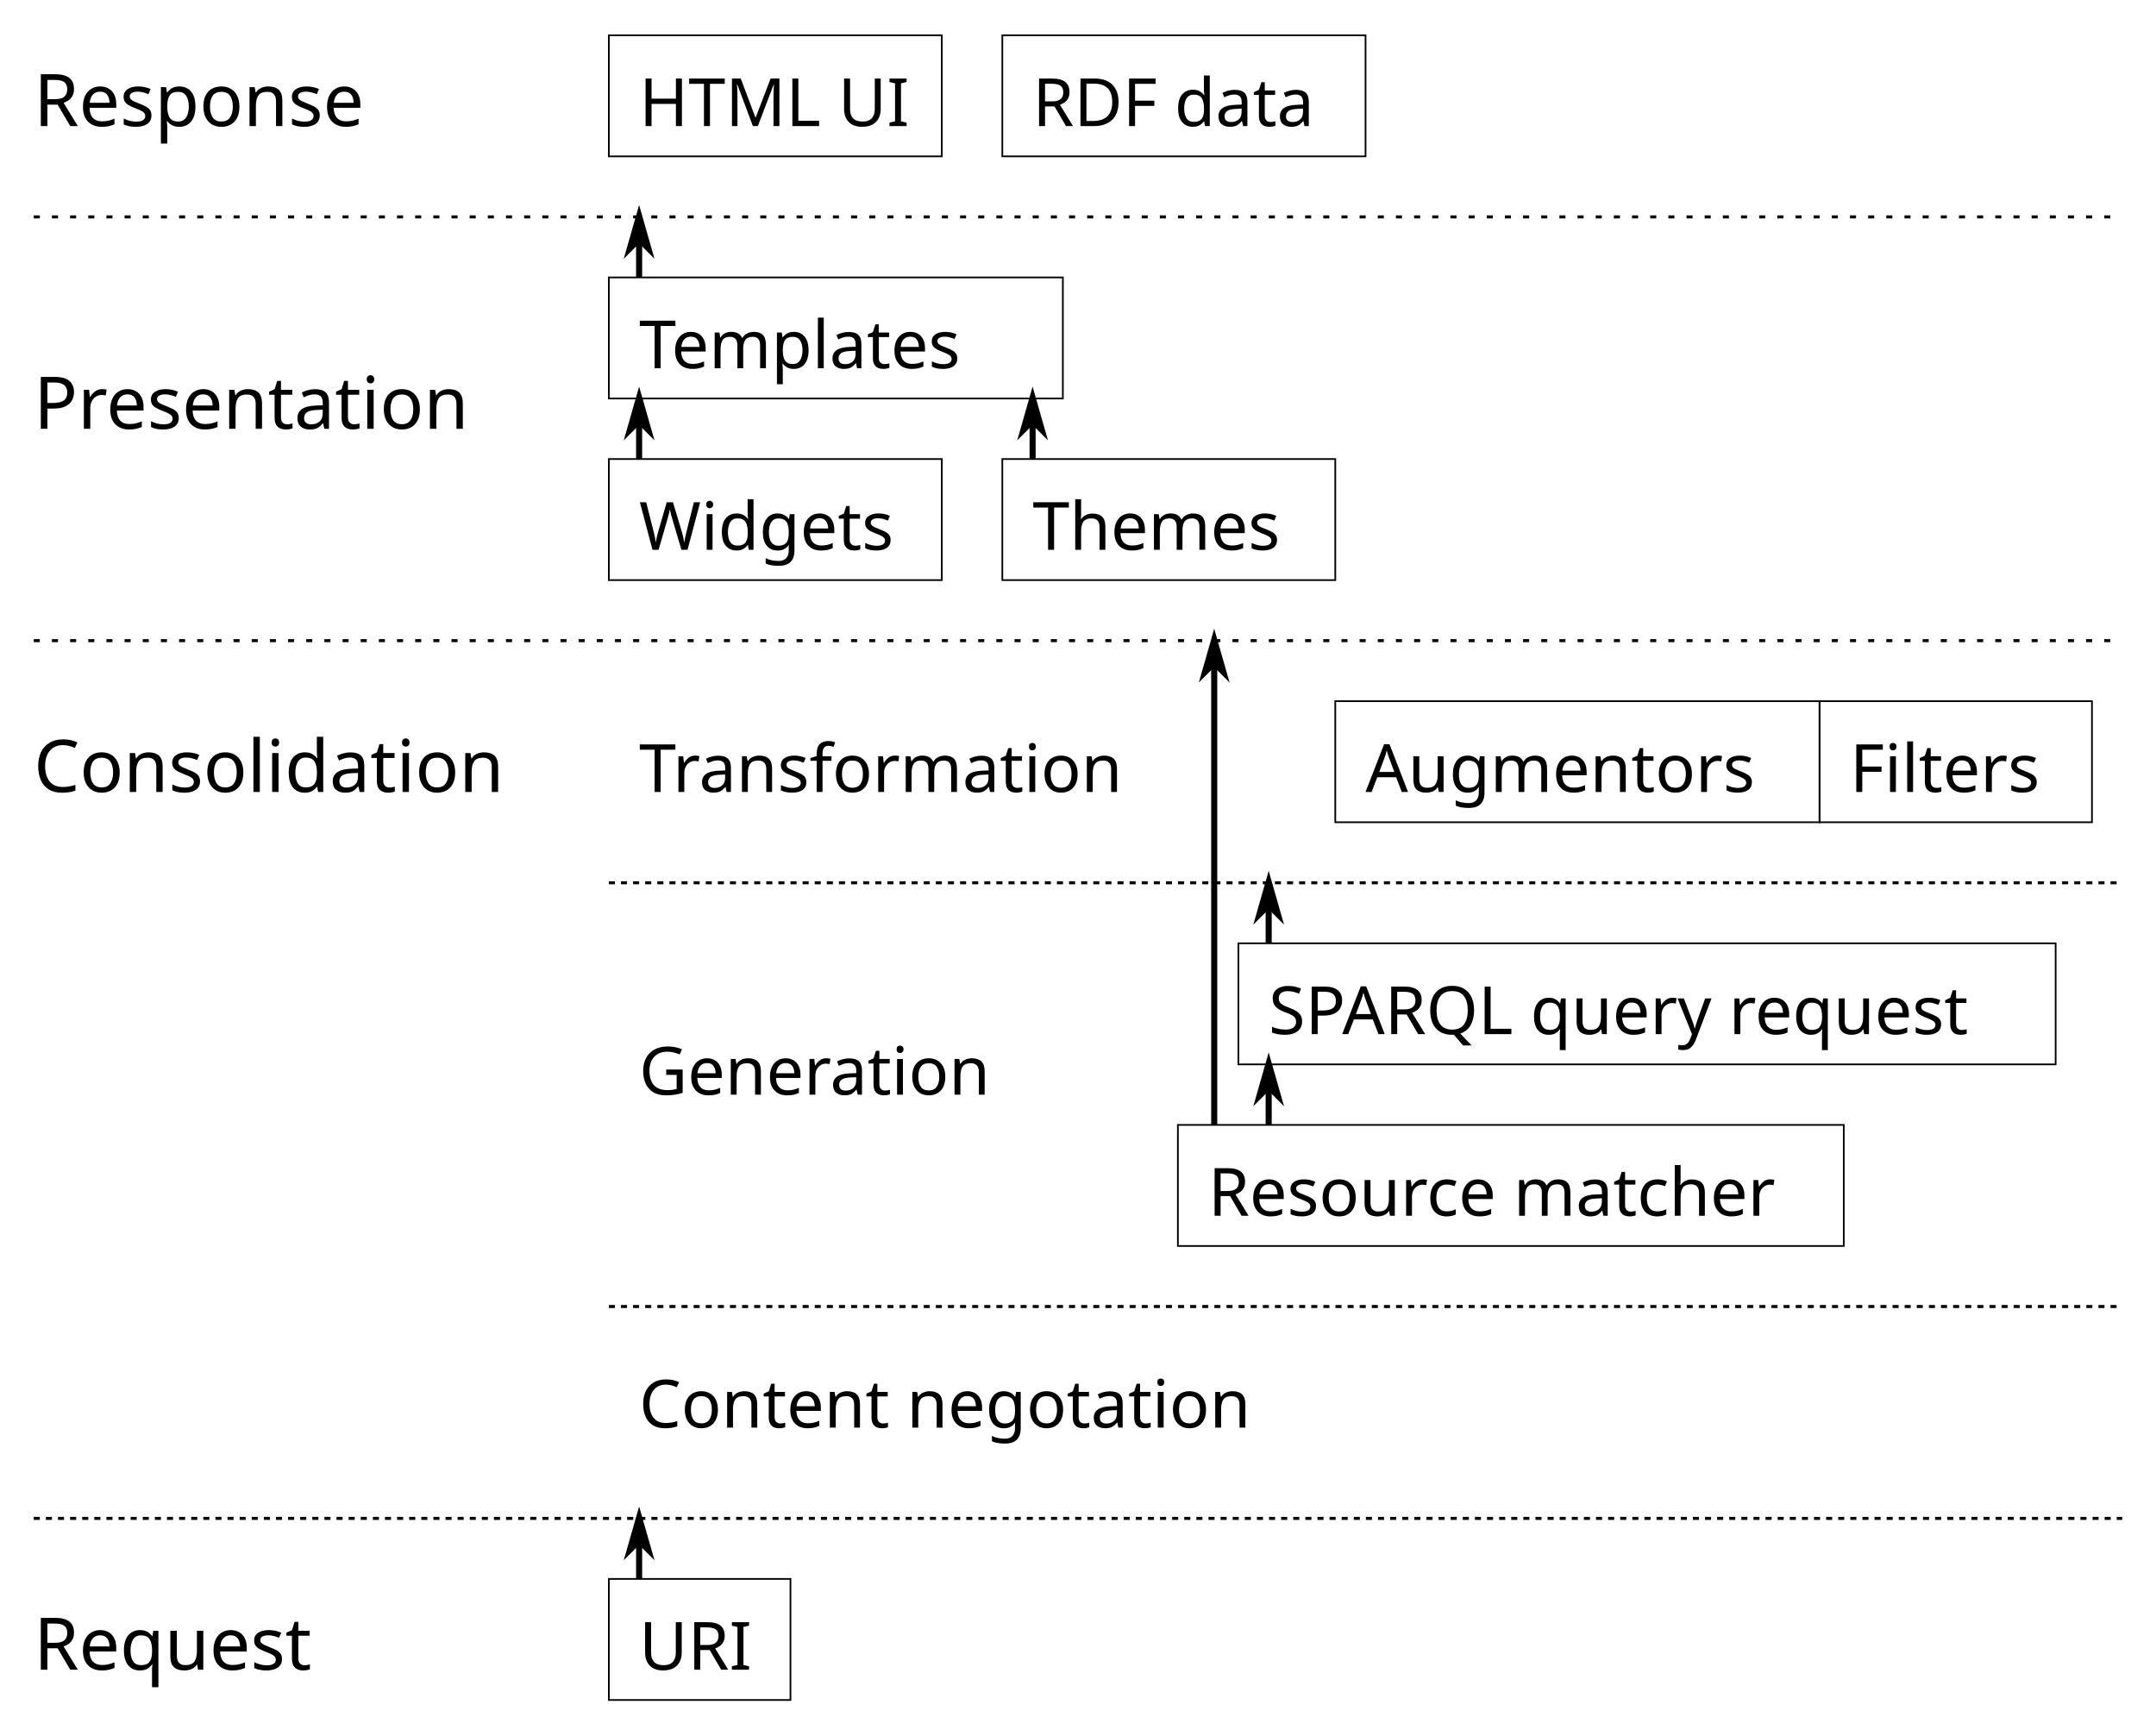
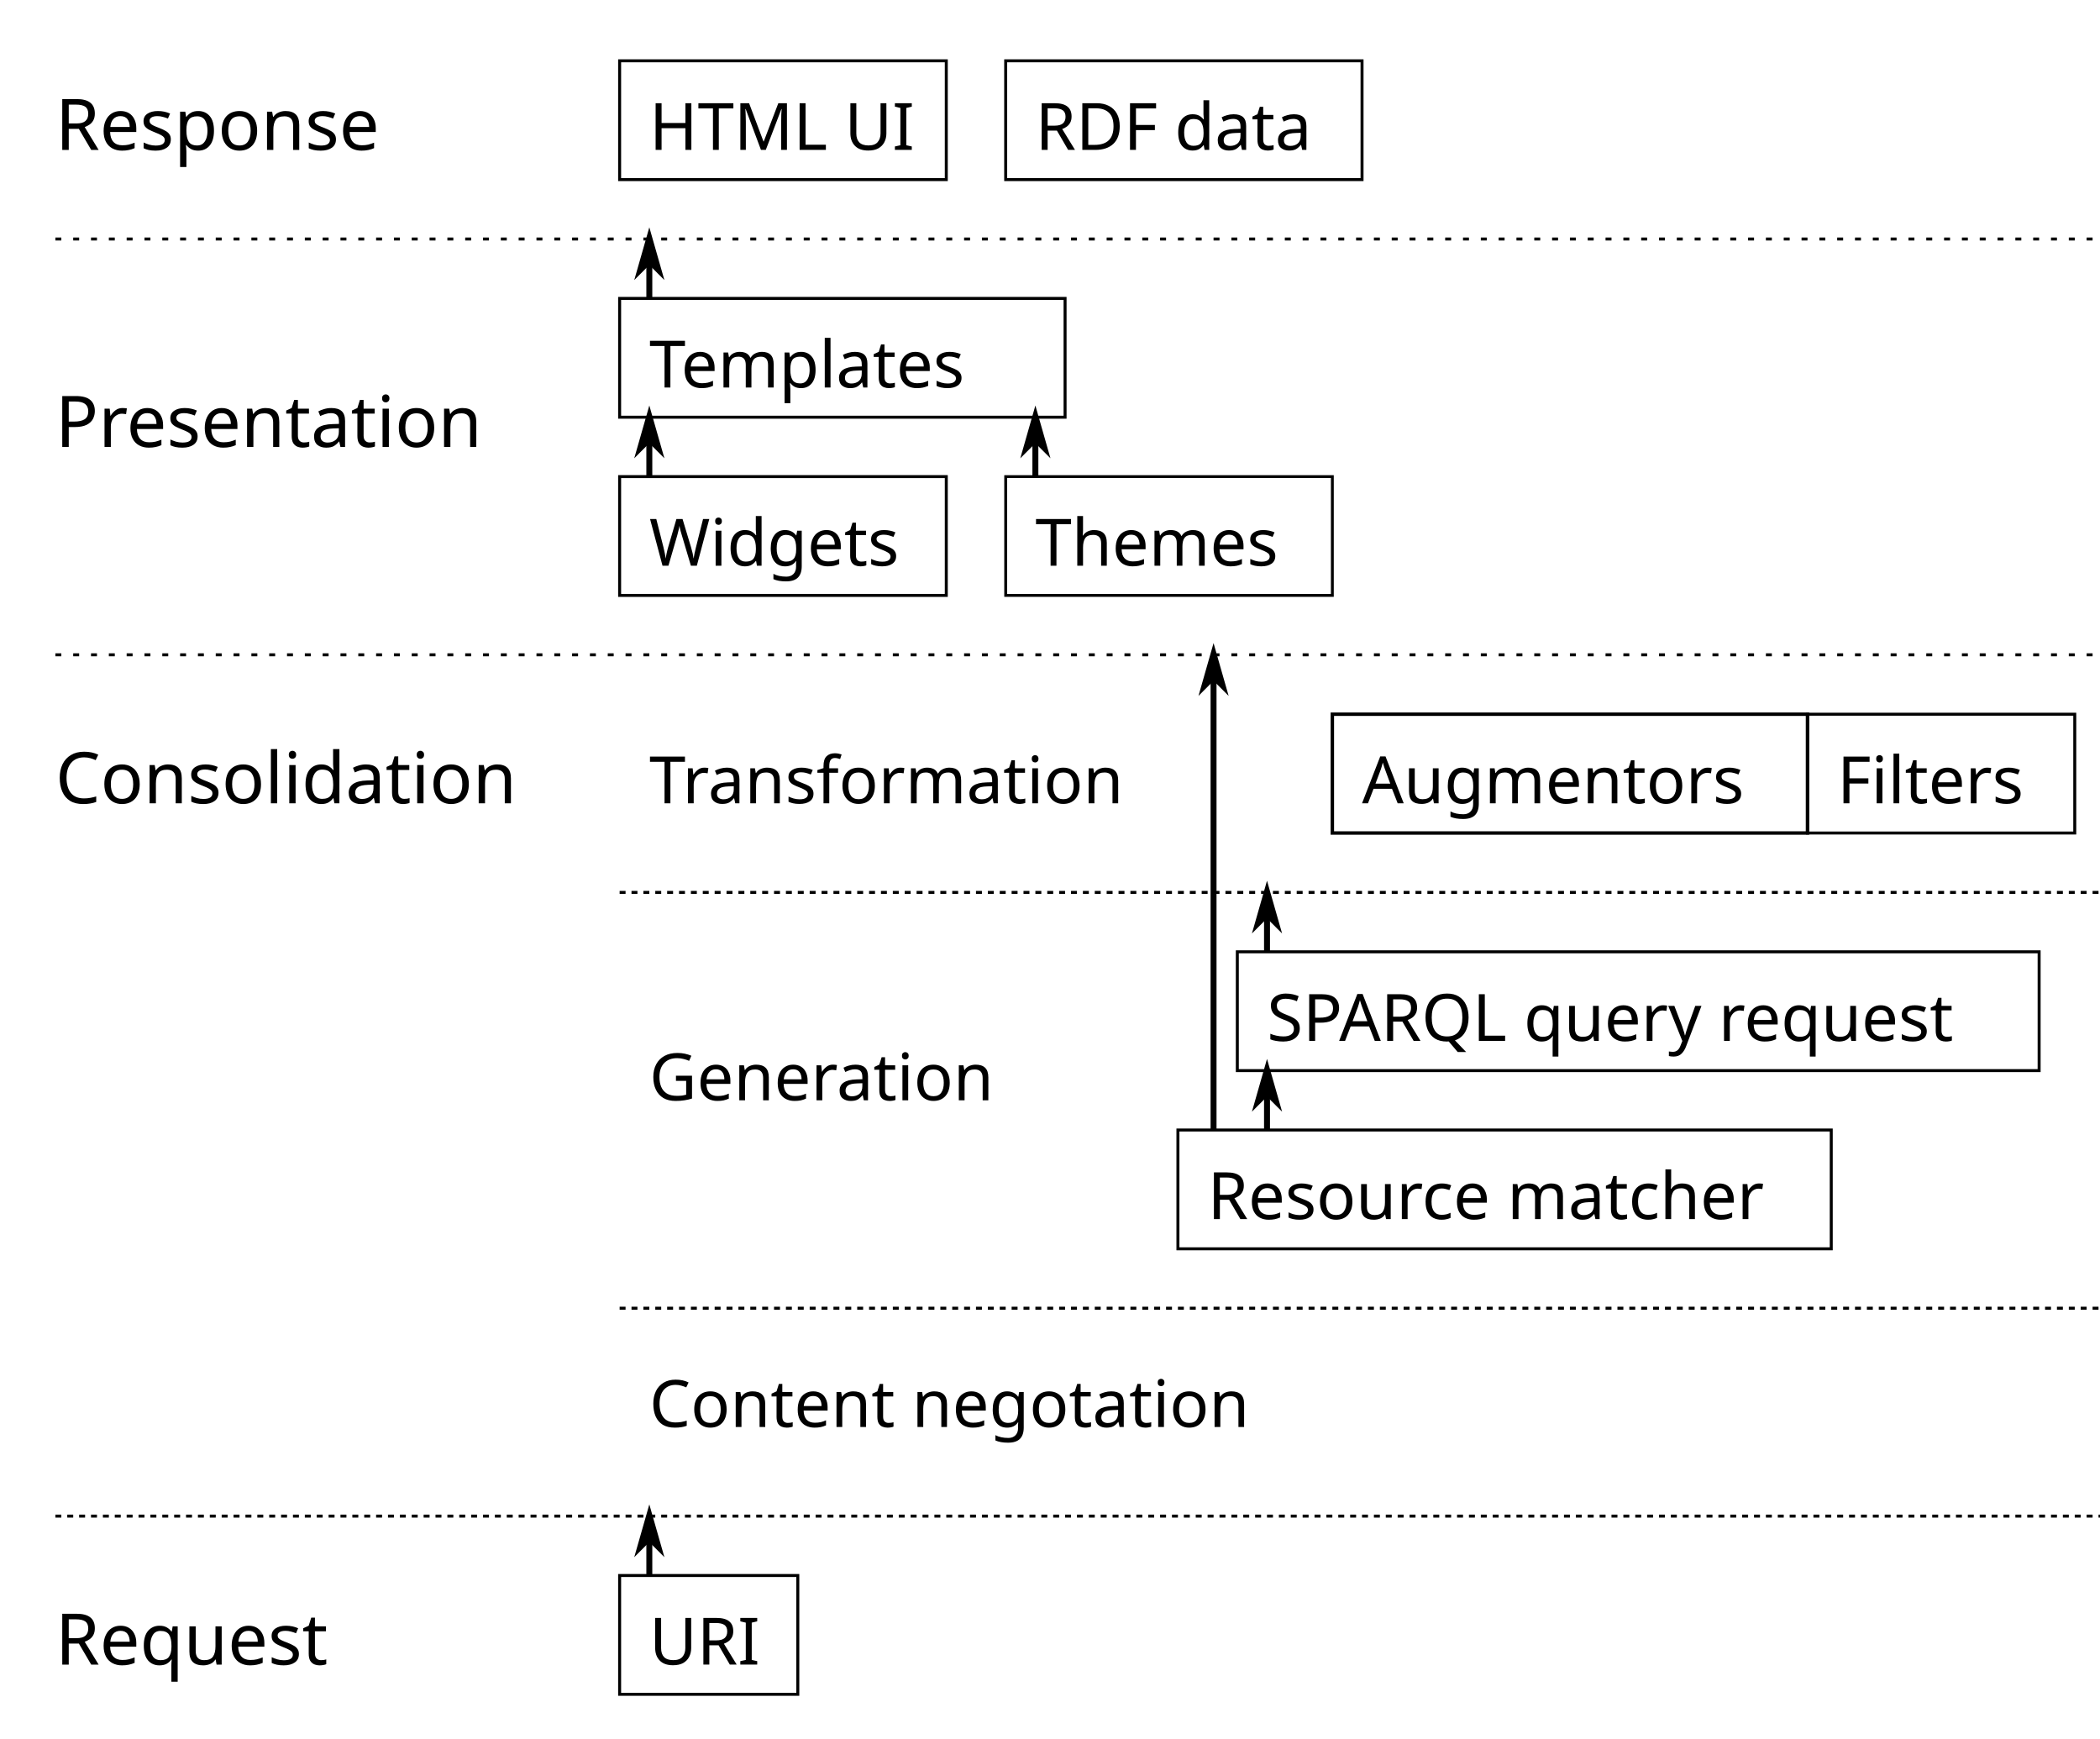
- <svg xmlns="http://www.w3.org/2000/svg" width="639.125" height="514.406" id="svg6610" version="1.1">
+ <svg xmlns="http://www.w3.org/2000/svg" width="353.576" height="292.733" id="svg6610" version="1.1">
  <defs id="defs6612">
    <marker orient="auto" refY="0" refX="0" id="Arrow1Mend" style="overflow:visible">
      <path id="path4860" d="M 0,0 5,-5 -12.5,0 5,5 0,0 z" style="fill-rule:evenodd;stroke:#000000;stroke-width:1pt" transform="matrix(-0.4,0,0,-0.4,-4,0)" />
    </marker>
    <marker orient="auto" refY="0" refX="0" id="marker7323" style="overflow:visible">
      <path id="path7325" d="M 0,0 5,-5 -12.5,0 5,5 0,0 z" style="fill-rule:evenodd;stroke:#000000;stroke-width:1pt" transform="matrix(-0.4,0,0,-0.4,-4,0)" />
    </marker>
    <marker orient="auto" refY="0" refX="0" id="Arrow1Mend-6" style="overflow:visible">
      <path id="path4860-5" d="M 0,0 5,-5 -12.5,0 5,5 0,0 z" style="fill-rule:evenodd;stroke:#000000;stroke-width:1pt" transform="matrix(-0.4,0,0,-0.4,-4,0)" />
    </marker>
    <marker orient="auto" refY="0" refX="0" id="Arrow1Mend-9" style="overflow:visible">
      <path id="path4860-4" d="M 0,0 5,-5 -12.5,0 5,5 0,0 z" style="fill-rule:evenodd;stroke:#000000;stroke-width:1pt" transform="matrix(-0.4,0,0,-0.4,-4,0)" />
    </marker>
    <marker orient="auto" refY="0" refX="0" id="Arrow1Mend-1" style="overflow:visible">
      <path id="path4860-0" d="M 0,0 5,-5 -12.5,0 5,5 0,0 z" style="fill-rule:evenodd;stroke:#000000;stroke-width:1pt" transform="matrix(-0.4,0,0,-0.4,-4,0)" />
    </marker>
    <marker orient="auto" refY="0" refX="0" id="Arrow1Mend-5" style="overflow:visible">
      <path id="path4860-06" d="M 0,0 5,-5 -12.5,0 5,5 0,0 z" style="fill-rule:evenodd;stroke:#000000;stroke-width:1pt" transform="matrix(-0.4,0,0,-0.4,-4,0)" />
    </marker>
    <marker orient="auto" refY="0" refX="0" id="Arrow1Mend-3" style="overflow:visible">
      <path id="path4860-8" d="M 0,0 5,-5 -12.5,0 5,5 0,0 z" style="fill-rule:evenodd;stroke:#000000;stroke-width:1pt" transform="matrix(-0.4,0,0,-0.4,-4,0)" />
    </marker>
  </defs>
-   <g id="layer1" transform="translate(132.0625,107.3438)">
-     <text xml:space="preserve" style="font-size:21.534px;font-style:normal;font-weight:normal;line-height:125%;letter-spacing:0px;word-spacing:0px;fill:#000000;fill-opacity:1;stroke:none;font-family:Sans" x="272.739" y="127.431" id="text6672">
-       <tspan id="tspan6674" x="272.739" y="127.431" style="font-size:19.74px">Augmentors</tspan>
+   <g id="layer1" transform="translate(-5.673828,-2.125)">
+     <text xml:space="preserve" style="font-size:12px;font-style:normal;font-weight:normal;line-height:125%;letter-spacing:0px;word-spacing:0px;fill:#000000;fill-opacity:1;stroke:none;font-family:Sans" x="235" y="137.362" id="text6672">
+       <tspan id="tspan6674" x="235" y="137.362" style="font-size:11px">Augmentors</tspan>
    </text>
-     <text xml:space="preserve" style="font-size:21.534px;font-style:normal;font-weight:normal;line-height:125%;letter-spacing:0px;word-spacing:0px;fill:#000000;fill-opacity:1;stroke:none;font-family:Sans" x="-122.051" y="387.634" id="text6620">
-       <tspan id="tspan6622" x="-122.051" y="387.634">Request</tspan>
+     <text xml:space="preserve" style="font-size:12px;font-style:normal;font-weight:normal;line-height:125%;letter-spacing:0px;word-spacing:0px;fill:#000000;fill-opacity:1;stroke:none;font-family:Sans" x="15" y="282.362" id="text6620">
+       <tspan id="tspan6622" x="15" y="282.362">Request</tspan>
    </text>
-     <text xml:space="preserve" style="font-size:21.534px;font-style:normal;font-weight:normal;line-height:125%;letter-spacing:0px;word-spacing:0px;fill:#000000;fill-opacity:1;stroke:none;font-family:Sans" x="-122.051" y="-69.964" id="text6624">
-       <tspan id="tspan6626" x="-122.051" y="-69.964">Response</tspan>
+     <text xml:space="preserve" style="font-size:12px;font-style:normal;font-weight:normal;line-height:125%;letter-spacing:0px;word-spacing:0px;fill:#000000;fill-opacity:1;stroke:none;font-family:Sans" x="15" y="27.362" id="text6624">
+       <tspan id="tspan6626" x="15" y="27.362">Response</tspan>
    </text>
-     <text xml:space="preserve" style="font-size:21.534px;font-style:normal;font-weight:normal;line-height:125%;letter-spacing:0px;word-spacing:0px;fill:#000000;fill-opacity:1;stroke:none;font-family:Sans" x="-122.051" y="127.431" id="text6628">
-       <tspan id="tspan6630" x="-122.051" y="127.431">Consolidation</tspan>
+     <text xml:space="preserve" style="font-size:12px;font-style:normal;font-weight:normal;line-height:125%;letter-spacing:0px;word-spacing:0px;fill:#000000;fill-opacity:1;stroke:none;font-family:Sans" x="15" y="137.362" id="text6628">
+       <tspan id="tspan6630" x="15" y="137.362">Consolidation</tspan>
    </text>
-     <text xml:space="preserve" style="font-size:21.534px;font-style:normal;font-weight:normal;line-height:125%;letter-spacing:0px;word-spacing:0px;fill:#000000;fill-opacity:1;stroke:none;font-family:Sans" x="-122.051" y="19.761" id="text6632">
-       <tspan id="tspan6634" x="-122.051" y="19.761">Presentation</tspan>
+     <text xml:space="preserve" style="font-size:12px;font-style:normal;font-weight:normal;line-height:125%;letter-spacing:0px;word-spacing:0px;fill:#000000;fill-opacity:1;stroke:none;font-family:Sans" x="15" y="77.362" id="text6632">
+       <tspan id="tspan6634" x="15" y="77.362">Presentation</tspan>
    </text>
-     <text xml:space="preserve" style="font-size:21.534px;font-style:normal;font-weight:normal;line-height:125%;letter-spacing:0px;word-spacing:0px;fill:#000000;fill-opacity:1;stroke:none;font-family:Sans" x="57.399" y="315.853" id="text6636">
-       <tspan id="tspan6638" x="57.399" y="315.853" style="font-size:19.74px">Content negotation</tspan>
+     <text xml:space="preserve" style="font-size:12px;font-style:normal;font-weight:normal;line-height:125%;letter-spacing:0px;word-spacing:0px;fill:#000000;fill-opacity:1;stroke:none;font-family:Sans" x="115" y="242.362" id="text6636">
+       <tspan id="tspan6638" x="115" y="242.362" style="font-size:11px">Content negotation</tspan>
    </text>
    <text xml:space="preserve" style="font-size:12px;font-style:normal;font-weight:normal;line-height:125%;letter-spacing:0px;word-spacing:0px;fill:#000000;fill-opacity:1;stroke:none;font-family:Sans" x="160.109" y="149.791" id="text6644">
      <tspan id="tspan6646" x="160.109" y="149.791" />
    </text>
-     <text xml:space="preserve" style="font-size:21.534px;font-style:normal;font-weight:normal;line-height:125%;letter-spacing:0px;word-spacing:0px;fill:#000000;fill-opacity:1;stroke:none;font-family:Sans" x="244.027" y="199.211" id="text6660">
-       <tspan id="tspan6662" x="244.027" y="199.211" style="font-size:19.74px">SPARQL query request</tspan>
+     <text xml:space="preserve" style="font-size:12px;font-style:normal;font-weight:normal;line-height:125%;letter-spacing:0px;word-spacing:0px;fill:#000000;fill-opacity:1;stroke:none;font-family:Sans" x="219" y="177.362" id="text6660">
+       <tspan id="tspan6662" x="219" y="177.362" style="font-size:11px">SPARQL query request</tspan>
    </text>
-     <text xml:space="preserve" style="font-size:21.534px;font-style:normal;font-weight:normal;line-height:125%;letter-spacing:0px;word-spacing:0px;fill:#000000;fill-opacity:1;stroke:none;font-family:Sans" x="226.082" y="253.046" id="text6664">
-       <tspan id="tspan6666" x="226.082" y="253.046" style="font-size:19.74px">Resource matcher</tspan>
+     <text xml:space="preserve" style="font-size:12px;font-style:normal;font-weight:normal;line-height:125%;letter-spacing:0px;word-spacing:0px;fill:#000000;fill-opacity:1;stroke:none;font-family:Sans" x="209" y="207.362" id="text6664">
+       <tspan id="tspan6666" x="209" y="207.362" style="font-size:11px">Resource matcher</tspan>
    </text>
-     <text xml:space="preserve" style="font-size:21.534px;font-style:normal;font-weight:normal;line-height:125%;letter-spacing:0px;word-spacing:0px;fill:#000000;fill-opacity:1;stroke:none;font-family:Sans" x="416.299" y="127.431" id="text6676">
-       <tspan id="tspan6678" x="416.299" y="127.431" style="font-size:19.74px">Filters</tspan>
+     <text xml:space="preserve" style="font-size:12px;font-style:normal;font-weight:normal;line-height:125%;letter-spacing:0px;word-spacing:0px;fill:#000000;fill-opacity:1;stroke:none;font-family:Sans" x="315" y="137.362" id="text6676">
+       <tspan id="tspan6678" x="315" y="137.362" style="font-size:11px">Filters</tspan>
    </text>
-     <text xml:space="preserve" style="font-size:21.534px;font-style:normal;font-weight:normal;line-height:125%;letter-spacing:0px;word-spacing:0px;fill:#000000;fill-opacity:1;stroke:none;font-family:Sans" x="57.399" y="-69.964" id="text3023">
-       <tspan id="tspan3025" x="57.399" y="-69.964" style="font-size:19.74px">HTML UI</tspan>
+     <text xml:space="preserve" style="font-size:12px;font-style:normal;font-weight:normal;line-height:125%;letter-spacing:0px;word-spacing:0px;fill:#000000;fill-opacity:1;stroke:none;font-family:Sans" x="115" y="27.362" id="text3023">
+       <tspan id="tspan3025" x="115" y="27.362" style="font-size:11px">HTML UI</tspan>
    </text>
-     <text xml:space="preserve" style="font-size:21.534px;font-style:normal;font-weight:normal;line-height:125%;letter-spacing:0px;word-spacing:0px;fill:#000000;fill-opacity:1;stroke:none;font-family:Sans" x="174.041" y="-69.964" id="text3027">
-       <tspan id="tspan3029" x="174.041" y="-69.964" style="font-size:19.74px">RDF data</tspan>
+     <text xml:space="preserve" style="font-size:12px;font-style:normal;font-weight:normal;line-height:125%;letter-spacing:0px;word-spacing:0px;fill:#000000;fill-opacity:1;stroke:none;font-family:Sans" x="180" y="27.362" id="text3027">
+       <tspan id="tspan3029" x="180" y="27.362" style="font-size:11px">RDF data</tspan>
    </text>
-     <rect style="fill:none;stroke:#000000;stroke-width:0.5;stroke-miterlimit:4;stroke-opacity:1;stroke-dasharray:none;stroke-dashoffset:0" id="rect4691" width="98.698" height="35.89" x="48.426" y="-96.882" />
-     <rect style="fill:none;stroke:#000000;stroke-width:0.5;stroke-miterlimit:4;stroke-opacity:1;stroke-dasharray:none;stroke-dashoffset:0" id="rect4693" width="107.67" height="35.89" x="165.069" y="-96.882" />
-     <text xml:space="preserve" style="font-size:21.534px;font-style:normal;font-weight:normal;line-height:125%;letter-spacing:0px;word-spacing:0px;fill:#000000;fill-opacity:1;stroke:none;font-family:Sans" x="57.399" y="1.816" id="text3015">
-       <tspan id="tspan3017" x="57.399" y="1.816" style="font-size:19.74px">Templates</tspan>
+     <rect style="fill:none;stroke:#000000;stroke-width:0.5;stroke-miterlimit:4;stroke-opacity:1;stroke-dasharray:none;stroke-dashoffset:0" id="rect4691" width="55" height="20" x="110" y="12.362" />
+     <rect style="fill:none;stroke:#000000;stroke-width:0.5;stroke-miterlimit:4;stroke-opacity:1;stroke-dasharray:none;stroke-dashoffset:0" id="rect4693" width="60" height="20" x="175" y="12.362" />
+     <text xml:space="preserve" style="font-size:12px;font-style:normal;font-weight:normal;line-height:125%;letter-spacing:0px;word-spacing:0px;fill:#000000;fill-opacity:1;stroke:none;font-family:Sans" x="115" y="67.362" id="text3015">
+       <tspan id="tspan3017" x="115" y="67.362" style="font-size:11px">Templates</tspan>
    </text>
-     <text xml:space="preserve" style="font-size:21.534px;font-style:normal;font-weight:normal;line-height:125%;letter-spacing:0px;word-spacing:0px;fill:#000000;fill-opacity:1;stroke:none;font-family:Sans" x="57.399" y="55.651" id="text3019">
-       <tspan id="tspan3021" x="57.399" y="55.651" style="font-size:19.74px">Widgets</tspan>
+     <text xml:space="preserve" style="font-size:12px;font-style:normal;font-weight:normal;line-height:125%;letter-spacing:0px;word-spacing:0px;fill:#000000;fill-opacity:1;stroke:none;font-family:Sans" x="115" y="97.362" id="text3019">
+       <tspan id="tspan3021" x="115" y="97.362" style="font-size:11px">Widgets</tspan>
    </text>
-     <rect style="fill:none;stroke:#000000;stroke-width:0.5;stroke-miterlimit:4;stroke-opacity:1;stroke-dasharray:none;stroke-dashoffset:0" id="rect4685" width="134.588" height="35.89" x="48.426" y="-25.102" />
-     <rect style="fill:none;stroke:#000000;stroke-width:0.5;stroke-miterlimit:4;stroke-opacity:1;stroke-dasharray:none;stroke-dashoffset:0" id="rect4687" width="98.698" height="35.89" x="48.426" y="28.733" />
-     <path style="fill:none;stroke:#000000;stroke-width:1.795px;stroke-linecap:butt;stroke-linejoin:miter;stroke-opacity:1;marker-end:url(#Arrow1Mend)" d="m 57.399,28.733 0,-17.945" id="path6221" />
-     <text xml:space="preserve" style="font-size:21.534px;font-style:normal;font-weight:normal;line-height:125%;letter-spacing:0px;word-spacing:0px;fill:#000000;fill-opacity:1;stroke:none;font-family:Sans" x="174.041" y="55.651" id="text6765">
-       <tspan id="tspan6767" x="174.041" y="55.651" style="font-size:19.74px">Themes</tspan>
+     <rect style="fill:none;stroke:#000000;stroke-width:0.5;stroke-miterlimit:4;stroke-opacity:1;stroke-dasharray:none;stroke-dashoffset:0" id="rect4685" width="75" height="20" x="110" y="52.362" />
+     <rect style="fill:none;stroke:#000000;stroke-width:0.5;stroke-miterlimit:4;stroke-opacity:1;stroke-dasharray:none;stroke-dashoffset:0" id="rect4687" width="55" height="20" x="110" y="82.362" />
+     <path style="fill:none;stroke:#000000;stroke-width:1px;stroke-linecap:butt;stroke-linejoin:miter;stroke-opacity:1;marker-end:url(#Arrow1Mend)" d="m 115,82.362 0,-10" id="path6221" />
+     <text xml:space="preserve" style="font-size:12px;font-style:normal;font-weight:normal;line-height:125%;letter-spacing:0px;word-spacing:0px;fill:#000000;fill-opacity:1;stroke:none;font-family:Sans" x="180" y="97.362" id="text6765">
+       <tspan id="tspan6767" x="180" y="97.362" style="font-size:11px">Themes</tspan>
    </text>
-     <rect style="fill:none;stroke:#000000;stroke-width:0.5;stroke-miterlimit:4;stroke-opacity:1;stroke-dasharray:none;stroke-dashoffset:0" id="rect6771" width="98.698" height="35.89" x="165.069" y="28.733" />
-     <path style="fill:none;stroke:#000000;stroke-width:1.795px;stroke-linecap:butt;stroke-linejoin:miter;stroke-opacity:1;marker-end:url(#Arrow1Mend)" d="m 174.041,28.733 0,-17.945" id="path6221-2" />
-     <text xml:space="preserve" style="font-size:21.534px;font-style:normal;font-weight:normal;line-height:125%;letter-spacing:0px;word-spacing:0px;fill:#000000;fill-opacity:1;stroke:none;font-family:Sans" x="57.399" y="127.431" id="text3011">
-       <tspan id="tspan3013" x="57.399" y="127.431" style="font-size:19.74px">Transformation</tspan>
+     <rect style="fill:none;stroke:#000000;stroke-width:0.479;stroke-miterlimit:4;stroke-opacity:1;stroke-dasharray:none;stroke-dashoffset:0" id="rect6771" width="55" height="20" x="175" y="82.362" />
+     <path style="fill:none;stroke:#000000;stroke-width:1px;stroke-linecap:butt;stroke-linejoin:miter;stroke-opacity:1;marker-end:url(#Arrow1Mend)" d="m 180,82.362 0,-10" id="path6221-2" />
+     <text xml:space="preserve" style="font-size:12px;font-style:normal;font-weight:normal;line-height:125%;letter-spacing:0px;word-spacing:0px;fill:#000000;fill-opacity:1;stroke:none;font-family:Sans" x="115" y="137.362" id="text3011">
+       <tspan id="tspan3013" x="115" y="137.362" style="font-size:11px">Transformation</tspan>
    </text>
-     <text xml:space="preserve" style="font-size:21.534px;font-style:normal;font-weight:normal;line-height:125%;letter-spacing:0px;word-spacing:0px;fill:#000000;fill-opacity:1;stroke:none;font-family:Sans" x="57.399" y="217.156" id="text3007">
-       <tspan id="tspan3009" x="57.399" y="217.156" style="font-size:19.74px">Generation</tspan>
+     <text xml:space="preserve" style="font-size:12px;font-style:normal;font-weight:normal;line-height:125%;letter-spacing:0px;word-spacing:0px;fill:#000000;fill-opacity:1;stroke:none;font-family:Sans" x="115" y="187.362" id="text3007">
+       <tspan id="tspan3009" x="115" y="187.362" style="font-size:11px">Generation</tspan>
    </text>
-     <path style="fill:none;stroke:#000000;stroke-width:1.795px;stroke-linecap:butt;stroke-linejoin:miter;stroke-opacity:1;marker-end:url(#Arrow1Mend)" d="m 57.399,-25.102 0,-17.945" id="path6221-2-5" />
-     <text xml:space="preserve" style="font-size:21.534px;font-style:normal;font-weight:normal;line-height:125%;letter-spacing:0px;word-spacing:0px;fill:#000000;fill-opacity:1;stroke:none;font-family:Sans" x="57.399" y="387.634" id="text3003">
-       <tspan id="tspan3005" x="57.399" y="387.634" style="font-size:19.74px">URI</tspan>
+     <path style="fill:none;stroke:#000000;stroke-width:1px;stroke-linecap:butt;stroke-linejoin:miter;stroke-opacity:1;marker-end:url(#Arrow1Mend)" d="m 115,52.362 0,-10" id="path6221-2-5" />
+     <text xml:space="preserve" style="font-size:12px;font-style:normal;font-weight:normal;line-height:125%;letter-spacing:0px;word-spacing:0px;fill:#000000;fill-opacity:1;stroke:none;font-family:Sans" x="115" y="282.362" id="text3003">
+       <tspan id="tspan3005" x="115" y="282.362" style="font-size:11px">URI</tspan>
    </text>
-     <rect style="fill:none;stroke:#000000;stroke-width:0.5;stroke-miterlimit:4;stroke-opacity:1;stroke-dasharray:none;stroke-dashoffset:0" id="rect4790" width="53.835" height="35.89" x="48.426" y="360.716" />
-     <path style="fill:none;stroke:#000000;stroke-width:1.795px;stroke-linecap:butt;stroke-linejoin:miter;stroke-opacity:1;marker-end:url(#Arrow1Mend)" d="m 57.399,360.716 0,-17.945" id="path5667" />
-     <rect style="fill:none;stroke:#000000;stroke-width:0.5;stroke-miterlimit:4;stroke-opacity:1;stroke-dasharray:none;stroke-dashoffset:0" id="rect8299" width="197.395" height="35.89" x="217.109" y="226.128" />
-     <rect style="fill:none;stroke:#000000;stroke-width:0.5;stroke-miterlimit:4;stroke-opacity:1;stroke-dasharray:none;stroke-dashoffset:0" id="rect8301" width="242.258" height="35.89" x="235.054" y="172.293" />
-     <path style="fill:none;stroke:#000000;stroke-width:1.795px;stroke-linecap:butt;stroke-linejoin:miter;stroke-opacity:1;marker-end:url(#Arrow1Mend)" d="m 244.027,226.128 0,-17.945" id="path6221-2-1" />
-     <path style="fill:none;stroke:#000000;stroke-width:1.795;stroke-linecap:butt;stroke-linejoin:miter;stroke-miterlimit:4;stroke-opacity:1;stroke-dasharray:none;marker-end:url(#Arrow1Mend-5)" d="m 227.876,226.128 0,-143.56" id="path8345" />
-     <rect style="fill:none;stroke:#000000;stroke-width:0.5;stroke-miterlimit:4;stroke-opacity:1;stroke-dasharray:none;stroke-dashoffset:0" id="rect10100" width="143.56" height="35.89" x="263.766" y="100.513" />
-     <rect style="fill:none;stroke:#000000;stroke-width:0.5;stroke-miterlimit:4;stroke-opacity:1;stroke-dasharray:none;stroke-dashoffset:0" id="rect10102" width="80.753" height="35.89" x="407.326" y="100.513" />
-     <path style="fill:none;stroke:#000000;stroke-width:0.897;stroke-linecap:butt;stroke-linejoin:miter;stroke-miterlimit:4;stroke-opacity:1;stroke-dasharray:1.795, 3.589;stroke-dashoffset:0" d="m -122.051,-43.047 619.103,0" id="path10104" />
-     <path style="fill:none;stroke:#000000;stroke-width:0.897;stroke-linecap:butt;stroke-linejoin:miter;stroke-miterlimit:4;stroke-opacity:1;stroke-dasharray:1.795, 3.589;stroke-dashoffset:0" d="m -122.051,82.568 619.103,0" id="path10104-3" />
-     <path style="fill:none;stroke:#000000;stroke-width:0.897;stroke-linecap:butt;stroke-linejoin:miter;stroke-miterlimit:4;stroke-opacity:1;stroke-dasharray:1.795, 1.795;stroke-dashoffset:0" d="m -122.051,342.771 619.103,0" id="path10104-3-6" />
-     <path style="fill:none;stroke:#000000;stroke-width:0.897;stroke-linecap:butt;stroke-linejoin:miter;stroke-miterlimit:4;stroke-opacity:1;stroke-dasharray:1.795, 1.795;stroke-dashoffset:0" d="m 48.426,154.348 448.625,0" id="path10145" />
-     <path style="fill:none;stroke:#000000;stroke-width:1.795px;stroke-linecap:butt;stroke-linejoin:miter;stroke-opacity:1;marker-end:url(#Arrow1Mend-3)" d="m 244.027,172.293 0,-17.945" id="path10147" />
-     <path style="fill:none;stroke:#000000;stroke-width:0.897;stroke-linecap:butt;stroke-linejoin:miter;stroke-miterlimit:4;stroke-opacity:1;stroke-dasharray:1.795, 1.795;stroke-dashoffset:0" d="m 48.426,279.963 448.625,0" id="path10145-9" />
+     <rect style="fill:none;stroke:#000000;stroke-width:0.5;stroke-miterlimit:4;stroke-opacity:1;stroke-dasharray:none;stroke-dashoffset:0" id="rect4790" width="30" height="20" x="110" y="267.362" />
+     <path style="fill:none;stroke:#000000;stroke-width:1px;stroke-linecap:butt;stroke-linejoin:miter;stroke-opacity:1;marker-end:url(#Arrow1Mend)" d="m 115,267.362 0,-10" id="path5667" />
+     <rect style="fill:none;stroke:#000000;stroke-width:0.5;stroke-miterlimit:4;stroke-opacity:1;stroke-dasharray:none;stroke-dashoffset:0" id="rect8299" width="110" height="20" x="204" y="192.362" />
+     <rect style="fill:none;stroke:#000000;stroke-width:0.5;stroke-miterlimit:4;stroke-opacity:1;stroke-dasharray:none;stroke-dashoffset:0" id="rect8301" width="135" height="20" x="214" y="162.362" />
+     <path style="fill:none;stroke:#000000;stroke-width:1px;stroke-linecap:butt;stroke-linejoin:miter;stroke-opacity:1;marker-end:url(#Arrow1Mend)" d="m 219,192.362 0,-10" id="path6221-2-1" />
+     <path style="fill:none;stroke:#000000;stroke-width:1;stroke-linecap:butt;stroke-linejoin:miter;stroke-miterlimit:4;stroke-opacity:1;stroke-dasharray:none;marker-end:url(#Arrow1Mend-5)" d="m 210,192.362 0,-80" id="path8345" />
+     <rect style="fill:none;stroke:#000000;stroke-width:0.577;stroke-miterlimit:4;stroke-opacity:1;stroke-dasharray:none;stroke-dashoffset:0" id="rect10100" width="80" height="20" x="230" y="122.362" />
+     <rect style="fill:none;stroke:#000000;stroke-width:0.5;stroke-miterlimit:4;stroke-opacity:1;stroke-dasharray:none;stroke-dashoffset:0" id="rect10102" width="45" height="20" x="310" y="122.362" />
+     <path style="fill:none;stroke:#000000;stroke-width:0.5;stroke-linecap:butt;stroke-linejoin:miter;stroke-miterlimit:4;stroke-opacity:1;stroke-dasharray:1, 2;stroke-dashoffset:0" d="m 15,42.362 345,0" id="path10104" />
+     <path style="fill:none;stroke:#000000;stroke-width:0.5;stroke-linecap:butt;stroke-linejoin:miter;stroke-miterlimit:4;stroke-opacity:1;stroke-dasharray:1, 2;stroke-dashoffset:0" d="m 15,112.362 345,0" id="path10104-3" />
+     <path style="fill:none;stroke:#000000;stroke-width:0.5;stroke-linecap:butt;stroke-linejoin:miter;stroke-miterlimit:4;stroke-opacity:1;stroke-dasharray:1, 1;stroke-dashoffset:0" d="m 15,257.362 345,0" id="path10104-3-6" />
+     <path style="fill:none;stroke:#000000;stroke-width:0.5;stroke-linecap:butt;stroke-linejoin:miter;stroke-miterlimit:4;stroke-opacity:1;stroke-dasharray:1, 1;stroke-dashoffset:0" d="m 110,152.362 250,0" id="path10145" />
+     <path style="fill:none;stroke:#000000;stroke-width:1px;stroke-linecap:butt;stroke-linejoin:miter;stroke-opacity:1;marker-end:url(#Arrow1Mend-3)" d="m 219,162.362 0,-10" id="path10147" />
+     <path style="fill:none;stroke:#000000;stroke-width:0.5;stroke-linecap:butt;stroke-linejoin:miter;stroke-miterlimit:4;stroke-opacity:1;stroke-dasharray:1, 1;stroke-dashoffset:0" d="m 110,222.362 250,0" id="path10145-9" />
  </g>
</svg>
